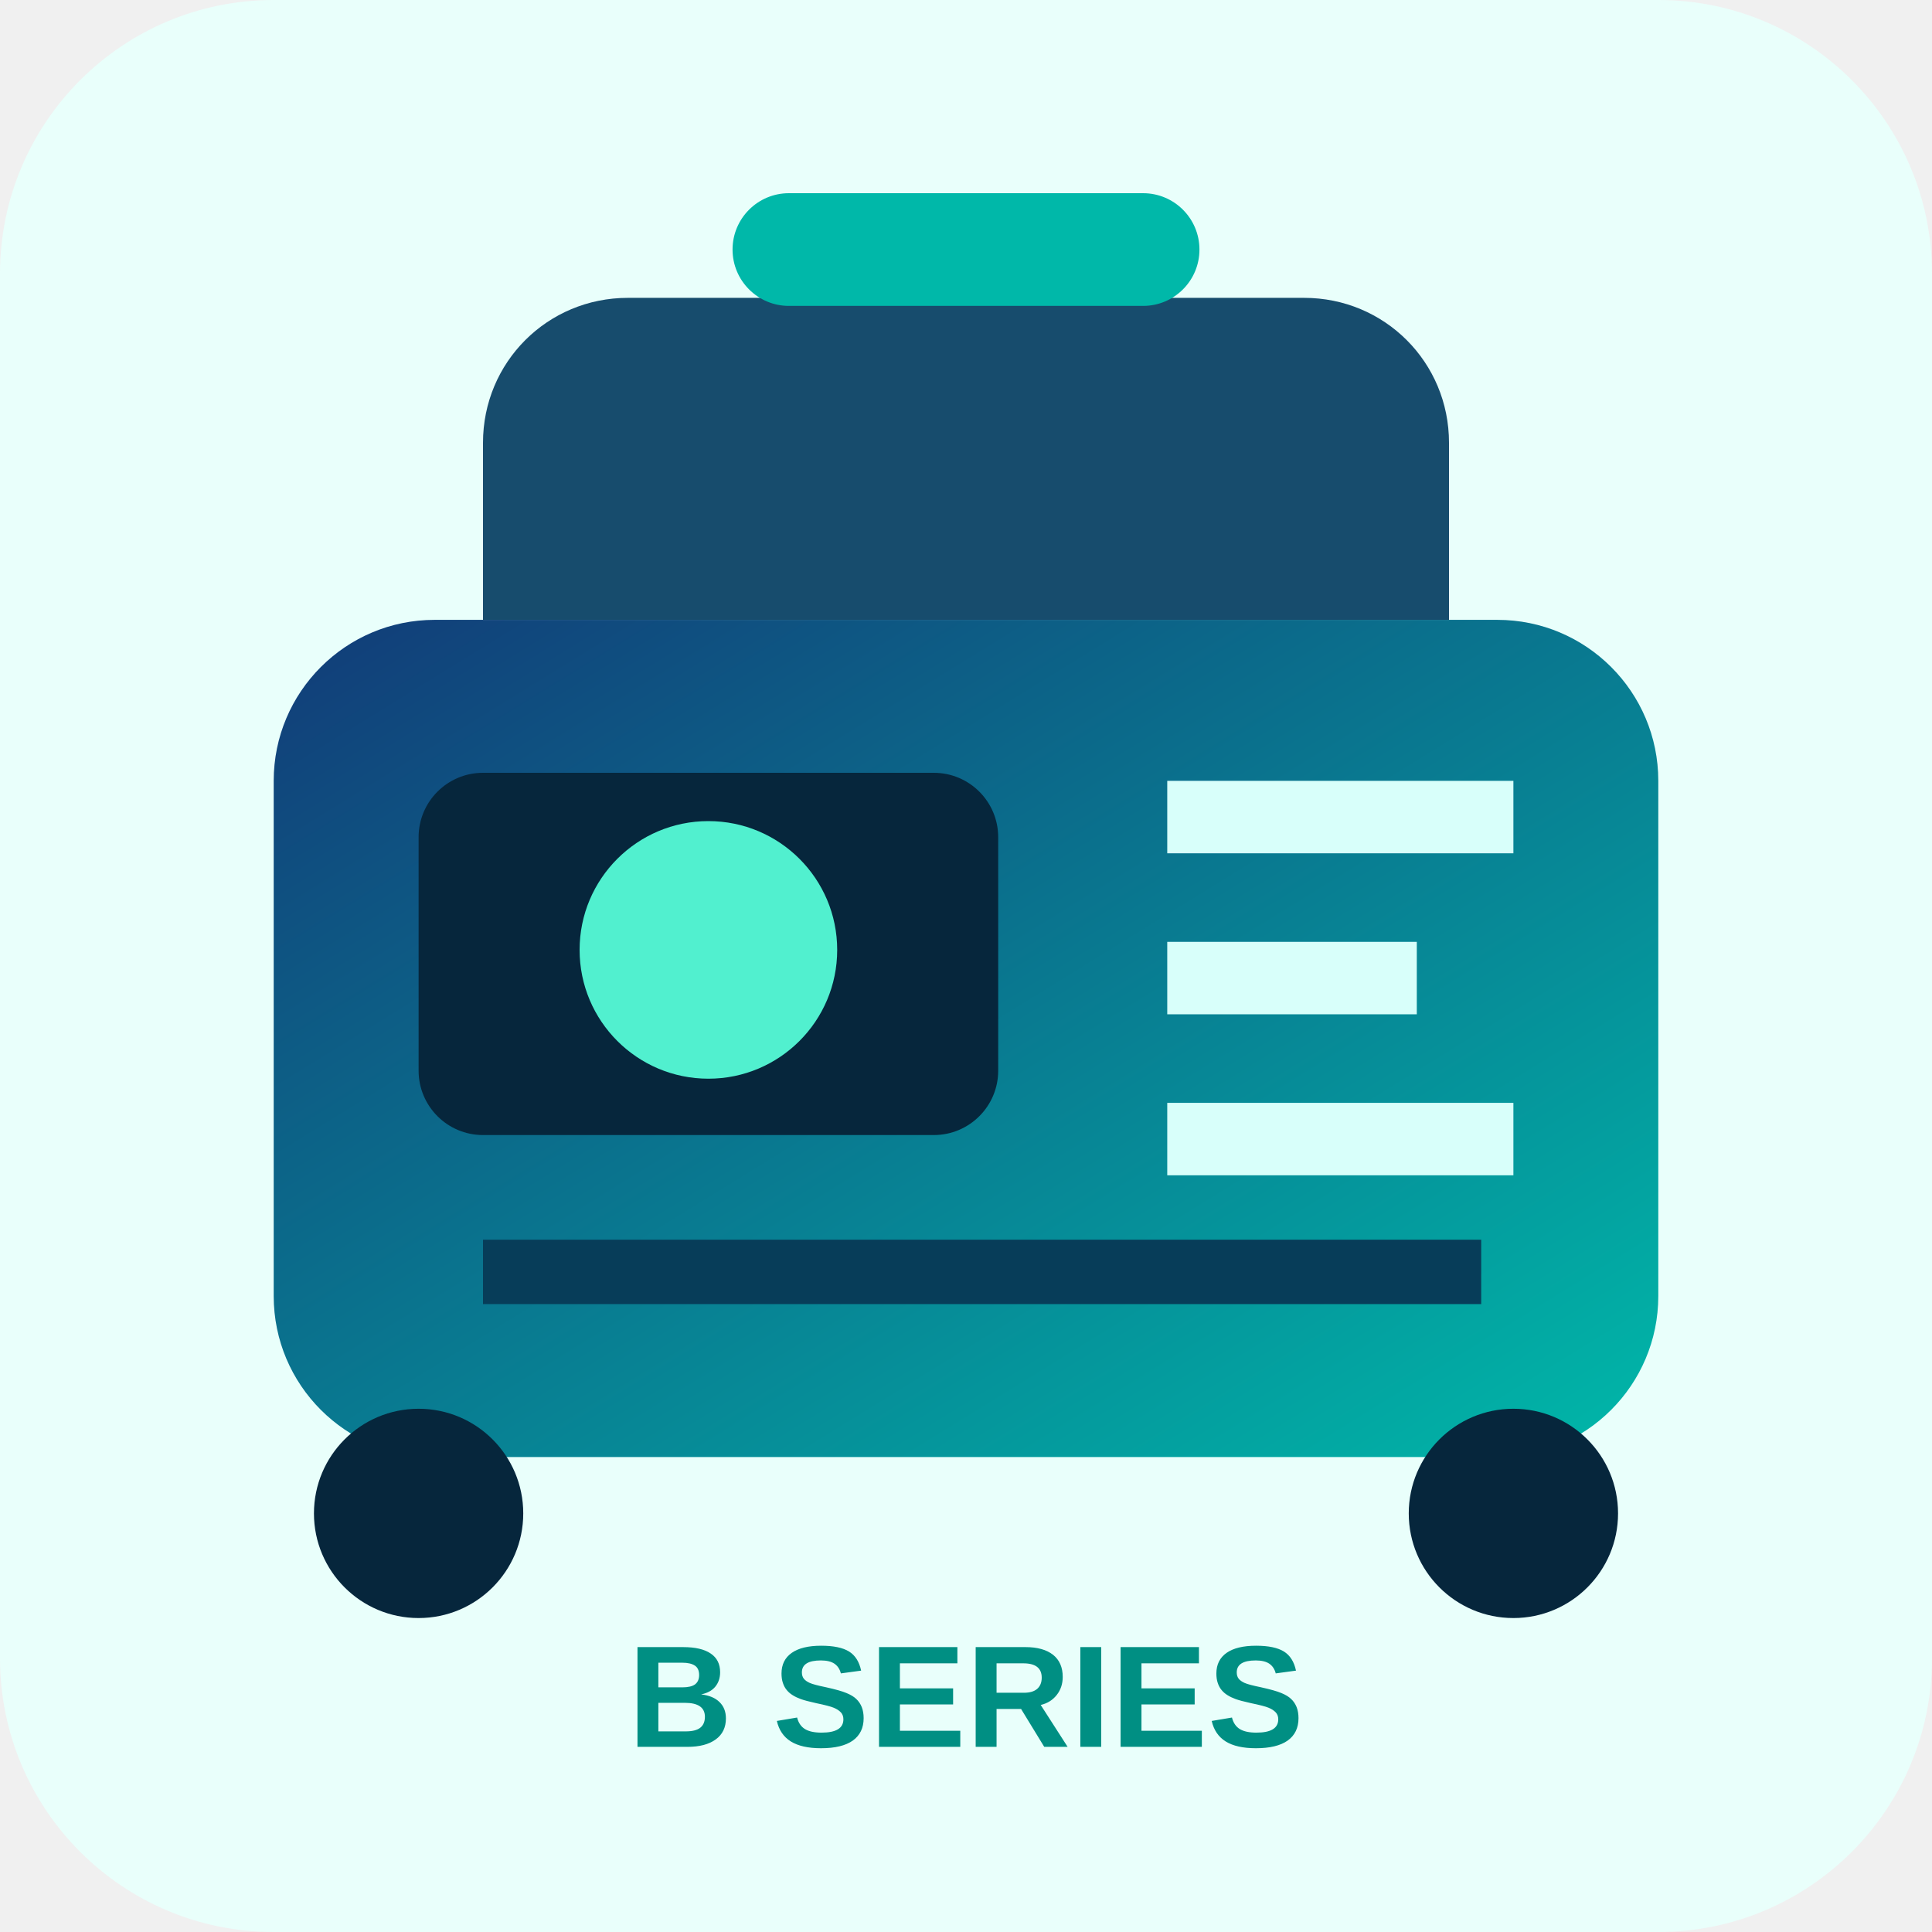
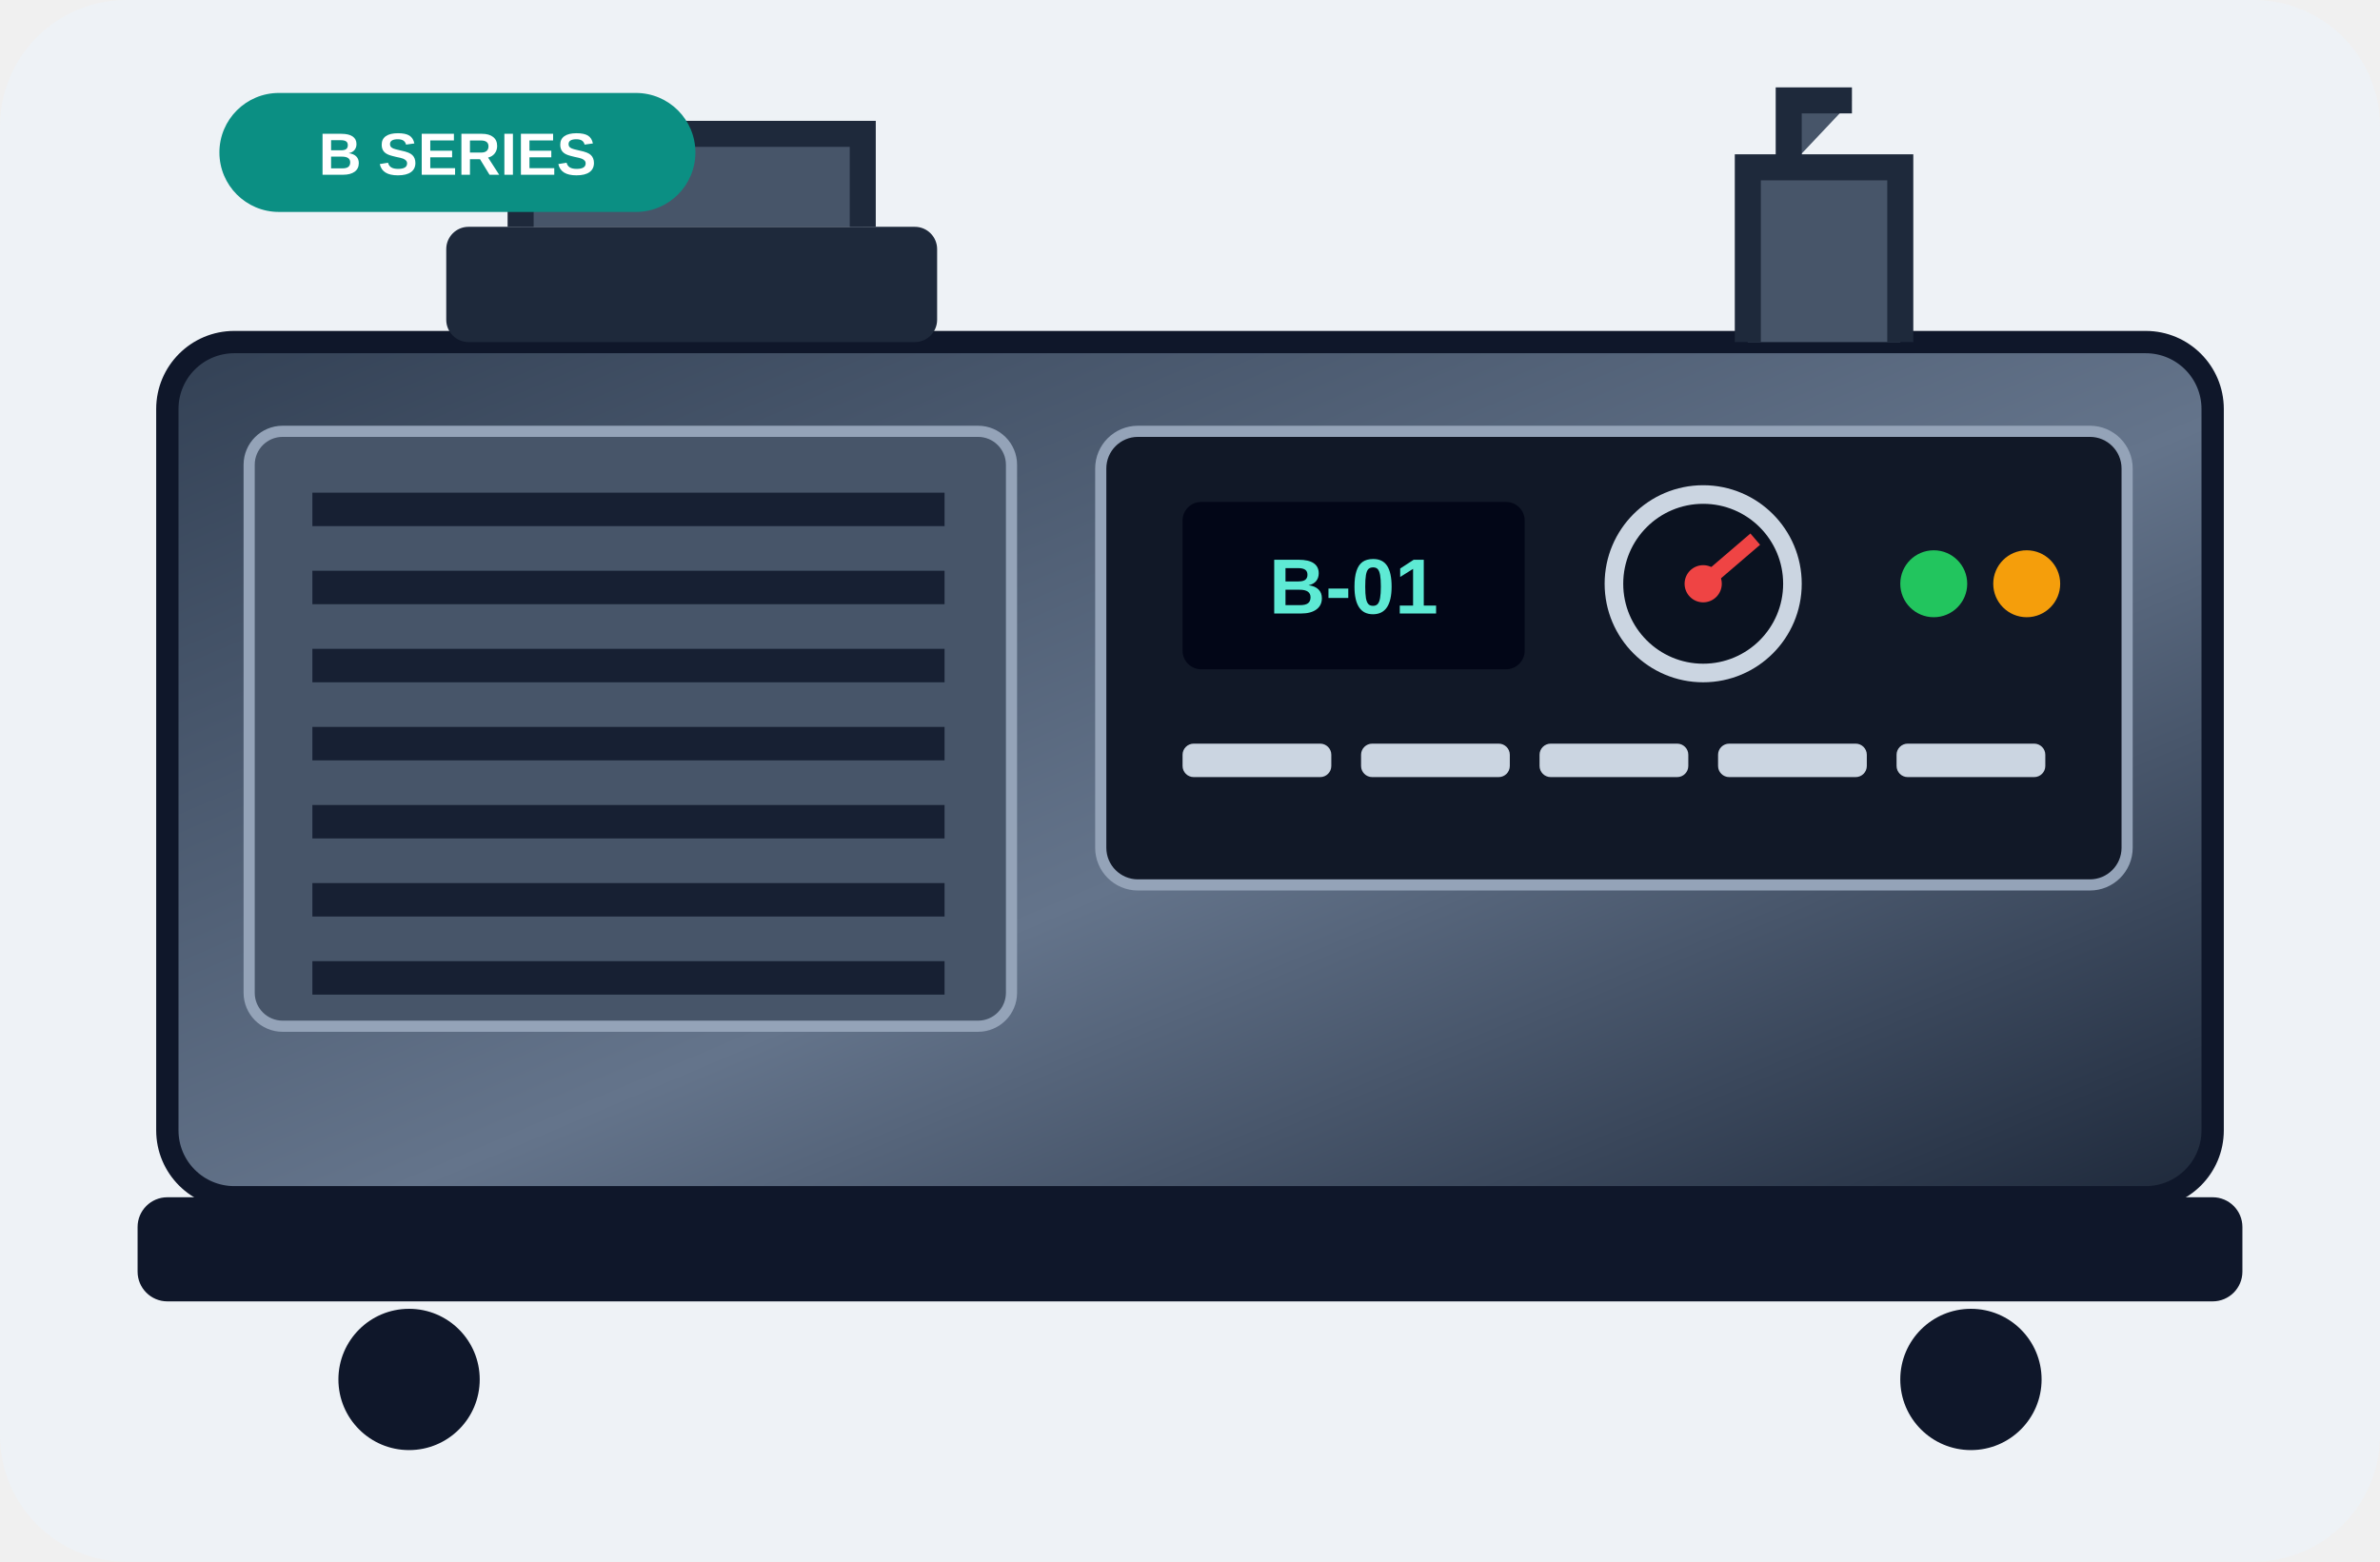
- <svg xmlns="http://www.w3.org/2000/svg" viewBox="0 0 240 240">
+ <svg xmlns="http://www.w3.org/2000/svg" viewBox="0 0 640 420" role="img" aria-labelledby="t">
  <defs>
-     <linearGradient id="g" x1="0" y1="0" x2="1" y2="1">
-       <stop stop-color="#123b78" />
-       <stop offset="1" stop-color="#00b8a9" />
+     <linearGradient id="b" x1="0" y1="0" x2="1" y2="1">
+       <stop stop-color="#334155" />
+       <stop offset=".55" stop-color="#64748b" />
+       <stop offset="1" stop-color="#1e293b" />
    </linearGradient>
  </defs>
-   <rect width="240" height="240" rx="34" fill="#e9fffb" />
-   <rect x="34" y="77" width="172" height="104" rx="20" fill="url(#g)" />
-   <rect x="52" y="96" width="72" height="45" rx="8" fill="#06263c" />
-   <circle cx="88" cy="118" r="16" fill="#51f0cf" />
-   <path d="M145 97h43v9h-43zm0 20h31v9h-31zm0 20h43v9h-43z" fill="#d8fffa" />
-   <path d="M60 77V55c0-10 8-18 18-18h84c10 0 18 8 18 18v22" fill="#174c6d" />
-   <rect x="91" y="24" width="58" height="14" rx="7" fill="#00b8a9" />
-   <path d="M60 158h124" stroke="#073d59" stroke-width="8" />
-   <circle cx="52" cy="188" r="13" fill="#06263c" />
-   <circle cx="188" cy="188" r="13" fill="#06263c" />
-   <text x="120" y="217" text-anchor="middle" font-family="Arial" font-weight="900" font-size="18" fill="#008f83">B SERIES</text>
+   <rect width="640" height="420" rx="34" fill="#eef2f6" />
+   <rect x="45" y="92" width="550" height="230" rx="18" fill="url(#b)" stroke="#0f172a" stroke-width="6" />
+   <rect x="67" y="116" width="205" height="160" rx="9" fill="#475569" stroke="#94a3b8" stroke-width="3" />
+   <g stroke="#172033" stroke-width="9">
+     <path d="M84 137h170M84 158h170M84 179h170M84 200h170M84 221h170M84 242h170M84 263h170" />
+   </g>
+   <rect x="296" y="116" width="276" height="122" rx="10" fill="#111827" stroke="#94a3b8" stroke-width="3" />
+   <rect x="318" y="135" width="92" height="45" rx="5" fill="#020617" />
+   <text x="364" y="165" text-anchor="middle" font-family="Arial" font-size="21" font-weight="900" fill="#5eead4">B-01</text>
+   <circle cx="458" cy="157" r="24" fill="#0b1220" stroke="#cbd5e1" stroke-width="5" />
+   <circle cx="458" cy="157" r="5" fill="#ef4444" />
+   <path d="M458 157l14-12" stroke="#ef4444" stroke-width="4" />
+   <circle cx="520" cy="157" r="9" fill="#22c55e" />
+   <circle cx="545" cy="157" r="9" fill="#f59e0b" />
+   <g fill="#cbd5e1">
+     <rect x="318" y="200" width="40" height="9" rx="3" />
+     <rect x="366" y="200" width="40" height="9" rx="3" />
+     <rect x="414" y="200" width="40" height="9" rx="3" />
+     <rect x="462" y="200" width="40" height="9" rx="3" />
+     <rect x="510" y="200" width="40" height="9" rx="3" />
+   </g>
+   <rect x="120" y="61" width="132" height="31" rx="6" fill="#1e293b" />
+   <path d="M140 61V36h92v25" fill="#475569" stroke="#1e293b" stroke-width="7" />
+   <path d="M470 92V45h41v47M481 45V27h17" fill="#475569" stroke="#1e293b" stroke-width="7" />
+   <rect x="37" y="322" width="566" height="28" rx="8" fill="#0f172a" />
+   <circle cx="110" cy="371" r="19" fill="#0f172a" />
+   <circle cx="530" cy="371" r="19" fill="#0f172a" />
+   <rect x="59" y="25" width="128" height="32" rx="16" fill="#0b8f83" />
+   <text x="123" y="47" text-anchor="middle" font-family="Arial" font-size="16" font-weight="900" fill="#fff">B SERIES</text>
</svg>
